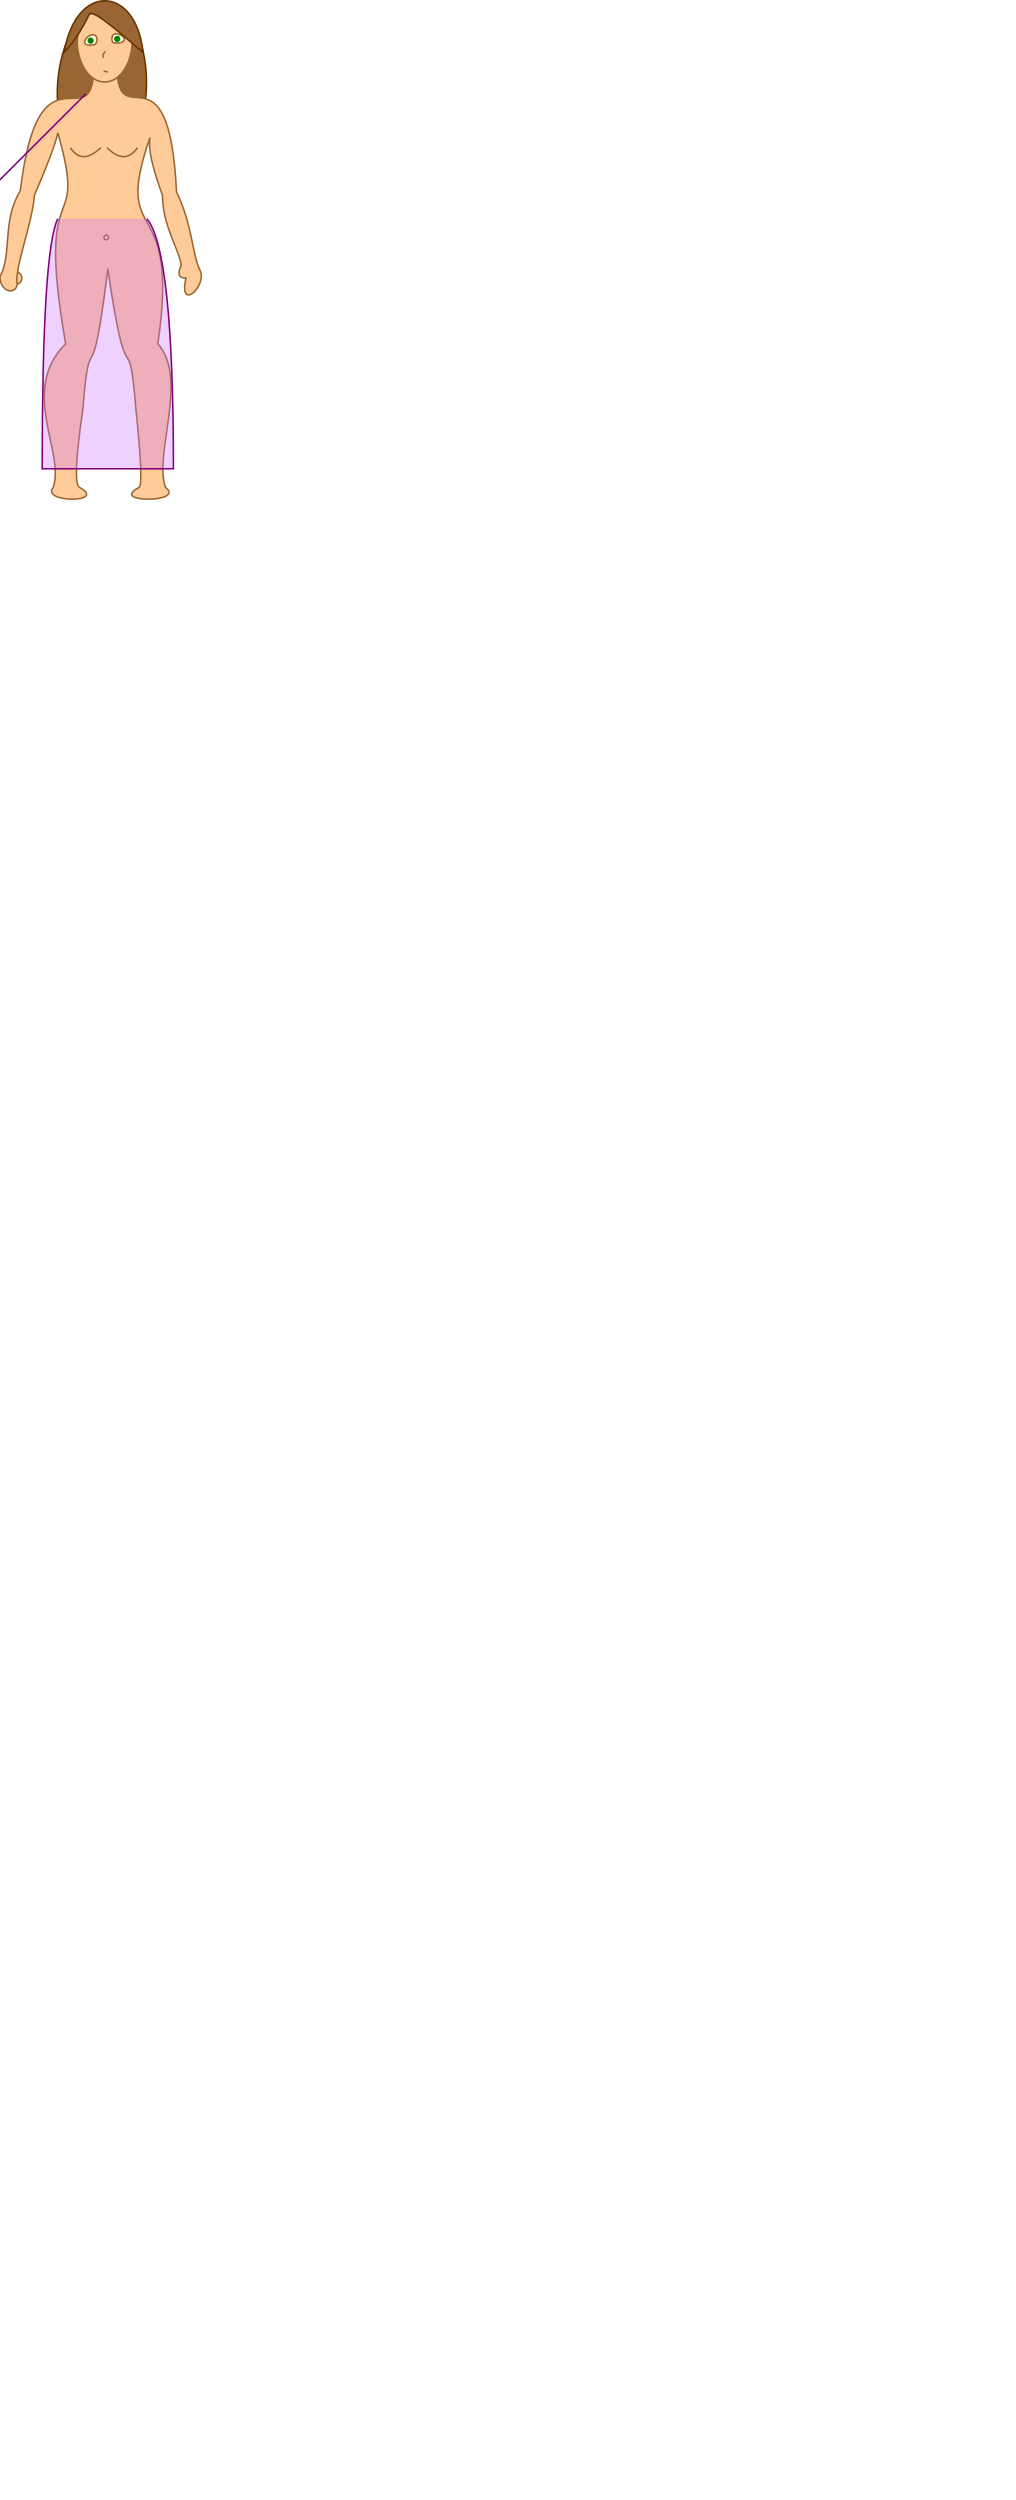
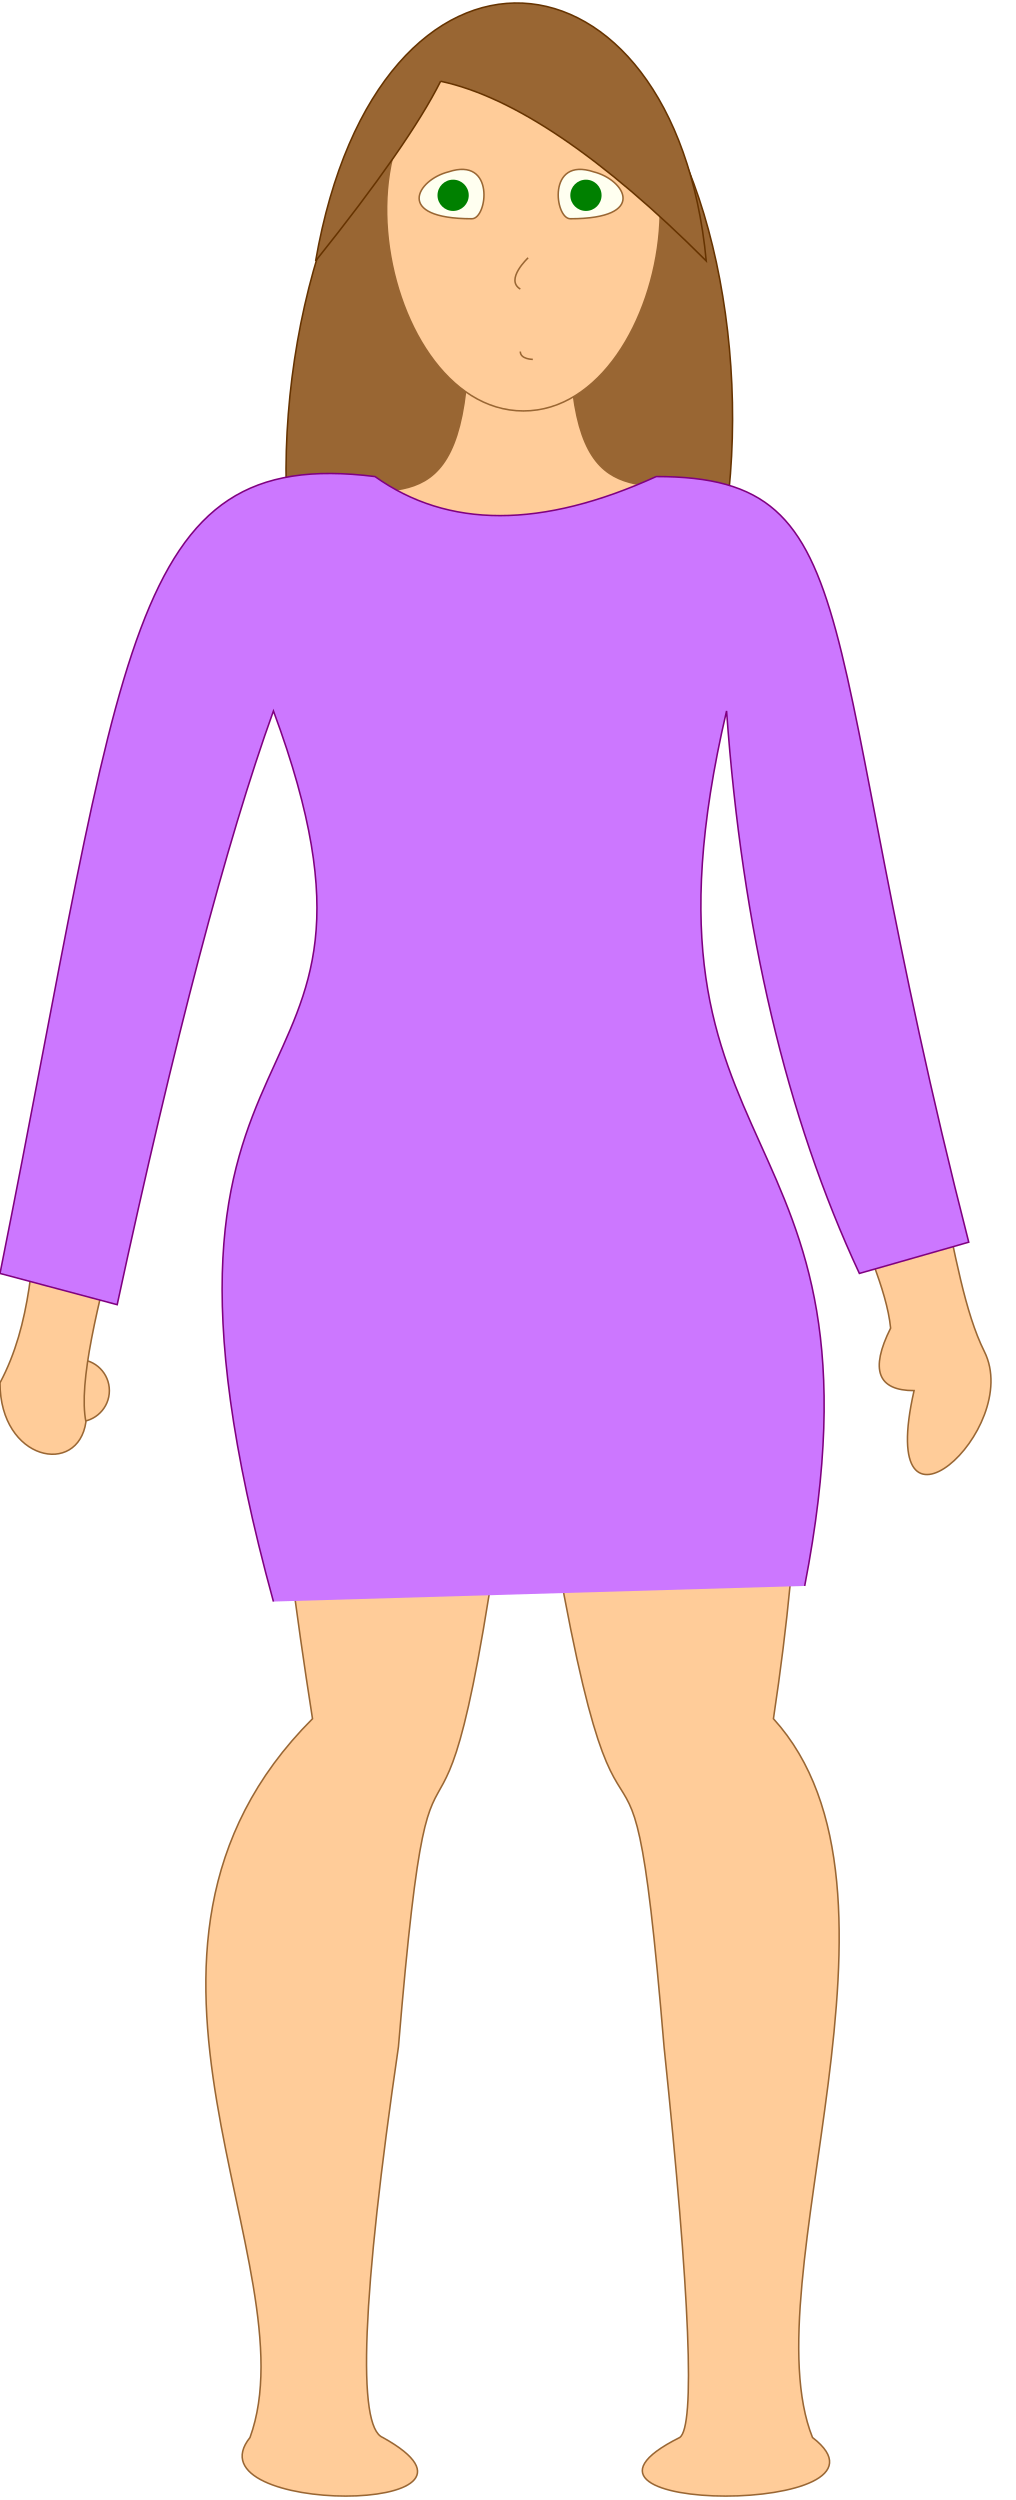
- <svg xmlns="http://www.w3.org/2000/svg" width="650" height="1600">
+ <svg xmlns="http://www.w3.org/2000/svg" width="260" height="640" viewBox="0 0 650 1600">
  <style>
	path, .peau					{	fill: #FC9;		stroke: #963;	}
	path.creation				{	fill: none;		stroke: purple;	stroke-width: 2px;	}
	.cheveux					{	fill: #963;		stroke: #630;	}
	g.yeux circle				{	fill: green;	stroke: none;	}
	g.yeux path, g.yeux ellipse	{	fill: ivory;	stroke: #963;	}
- 	.habit						{	fill: #c7f5;		stroke: purple;	}
+ 	.habit						{	fill: #C7F;		stroke: purple;	}
	.habit.masque				{	fill: none;		stroke: none;	}
</style>
  <defs />
-   <path class="cheveux" d="m 68,3 c -35,0 -46.5,99 -4,99 43,-4 35,-99 4,-99 z" />
-   <circle class="peau" id="pouce" r="4" cy="178" cx="10" />
-   <path class="peau" id="corps" d="m 60,42 c 0,50 -35,-20 -47,80 -12,20 -5,40 -13,55 0,10 10,12 11,5 -2,-10 10,-40 11,-57 q 13,-30 15,-40  c 20,70 -15,20 5,135 -30,30 0,70 -8,92 -8,10 35,10 17,0 q -5,-2 2,-50 c 5,-60 5,0 16,-90 13,90 13,30 18,90 q 5,48 2,50 c -20,10 30,10 17,0 -8,-20 15,-70 -5,-92 15,-100 -30,-60 -5,-132 q -2,10 8,37 c 0,20 11,35 12,45 q -4,8 3,8 c -5,22 14,5 9,-5 -5,-10 -5,-30 -15,-50 -5,-102 -40,-30 -38,-85" />
-   <path class="peau" id="seins" d="m 45,94.5 q 7.5,11.5 19.5,0 m 4,0 q 11.5,11.5 19.5,0" />
-   <circle class="peau" id="nombril" r="1.5" cy="152" cx="68" />
-   <path class="peau" id="tete" d="m 67,52.5 c 19.5,0 27,-46 0,-46 -27,0 -19.5,46 0,46 z" />
-   <path class="peau" id="bouche" d="m 66.5,45 c 0,1 2.5,1 2.5,1" />
-   <path class="peau" id="nez" d="m 66.5,37 c -2,-1.5 1,-4 1,-4" />
+   <path class="cheveux" d="m 340,15 c -175,0 -233,500 -20,500 215,-20 175,-500 20,-500 z" />
+   <circle class="peau" id="pouce" r="20" cy="890" cx="50" />
+   <path class="peau" id="corps" d="m 300,210 c 0,250 -175,-100 -235,400 -60,100 -25,200 -65,275 0,50 50,60 55,25 -10,-50 50,-200 55,-285 q 65,-150 65,-200 c 100,350 -65,100 25,675 -150,150 0,350 -40,460 -40,50 175,50 85,0 q -25,-10 10,-250 c 25,-300 25,0 80,-450 65,450 65,150 90,450 q 25,240 10,250 c -100,50 150,50 85,0 -40,-100 75,-350 -25,-460 75,-500 -150,-300 -25,-660 q -10,50 40,185 c 0,100 55,175 60,225 q -20,40 15,40 c -25,110 70,25 45,-25 -25,-50 -25,-150 -75,-250 -25,-510 -200,-150 -190,-425" />
+   <path class="peau" id="seins" d="m 225,473 q 37,57 87,0 m 20,0 q 57,57 87,0" />
+   <circle class="peau" id="nombril" r="6" cy="760" cx="340" />
+   <path class="peau" id="tete" d="m 335,263 c 97,0 135,-230 0,-230 -135,0 -97,230 0,230 z" />
+   <path class="peau" id="bouche" d="m 333,225 c 0,5 8,5 8,5" />
+   <path class="peau" id="nez" d="m 333,185 c -10,-6 5,-20 5,-20" />
  <g class="yeux">
-     <path d="m 76,22 c -5.5,-2 -5,5.5 -3,5.5 9.5,0.5 7,-4.5 3,-5.5 z m -18,0.5 c 5.5,-1.5 4.5,5.5 2.5,6 -9.5,2 -6.5,-4.5 -2.5,-6 z" />
-     <circle r="2" cy="26" cx="58" />
-     <circle r="2" cy="24.9" cx="75" />
+     <path d="m 380,110 c -30,-10 -25,30 -15,30 c 50,0 35,-25 15,-30 z m -93,0 c 30,-10 25,30 15,30 c -50,0 -35,-25 -15,-30 z" />
+     <circle r="10" cy="125" cx="290" />
+     <circle r="10" cy="125" cx="375" />
  </g>
-   <path class="cheveux" d="m 56.5,10.5 c 0,0 -7.5,15.5 -15.5,23 8,-46 46.5,-42 50.5,0 -19.5,-16.5 -34.8,-30 -34.8,-23" />
-   <path class="habit masque" id="robe" d="m 35,205 c -20,-80 20,-60 3,-110 q -15,25 -23,70 l -14,-4 c 20,-80 10,-100 50,-100 q 14,10 28,0 c 45,0 20,20 48,100 l -14,4 q -10,-25 -18,-70 c -8,60 20,50 13,110 z" />
-   <path class="habit masque" id="pantalon" d="m 37,140 q -10,20 -10,160 l 25,0 l 17,-115 l 17,115 l 25,0 q 0,-140 -17,-160" />
-   <path class="habit" id="jupe" d="m 37,140 q -10,20 -10,160 l 84,0 q 0,-140 -17,-160" />
-   <path class="habit" id="t-shirt" d="m 55,60 c 0,0 0,0 -100,100" />
+   <path class="cheveux" d="m 282,52 q -20,40 -80,115 c 40,-230 230,-210 250,0 q -100,-100 -170,-115" />
+   <path class="habit" id="robe" d="m 175,1025 c -110,-400 100,-300 0,-570 q -45,125 -100,380 l -75,-20 c 80,-400 80,-530 240,-510 q 70,50 180,0 c 140,0 100,100 200,490 l -70,20 q -70,-150 -85,-360 c -70,300 110,250 50,560" />
+   <path class="habit masque" id="pantalon" d="m 178,700 q -50,100 -50,800 l 125,0 l 85,-575 l 85,575 l 125,0 q 0,-700 -85,-800" />
+   <path class="habit masque" id="jupe" d="m 178,700 q -50,100 -50,800 l 420,0 q 0,-700 -85,-800" />
</svg>
